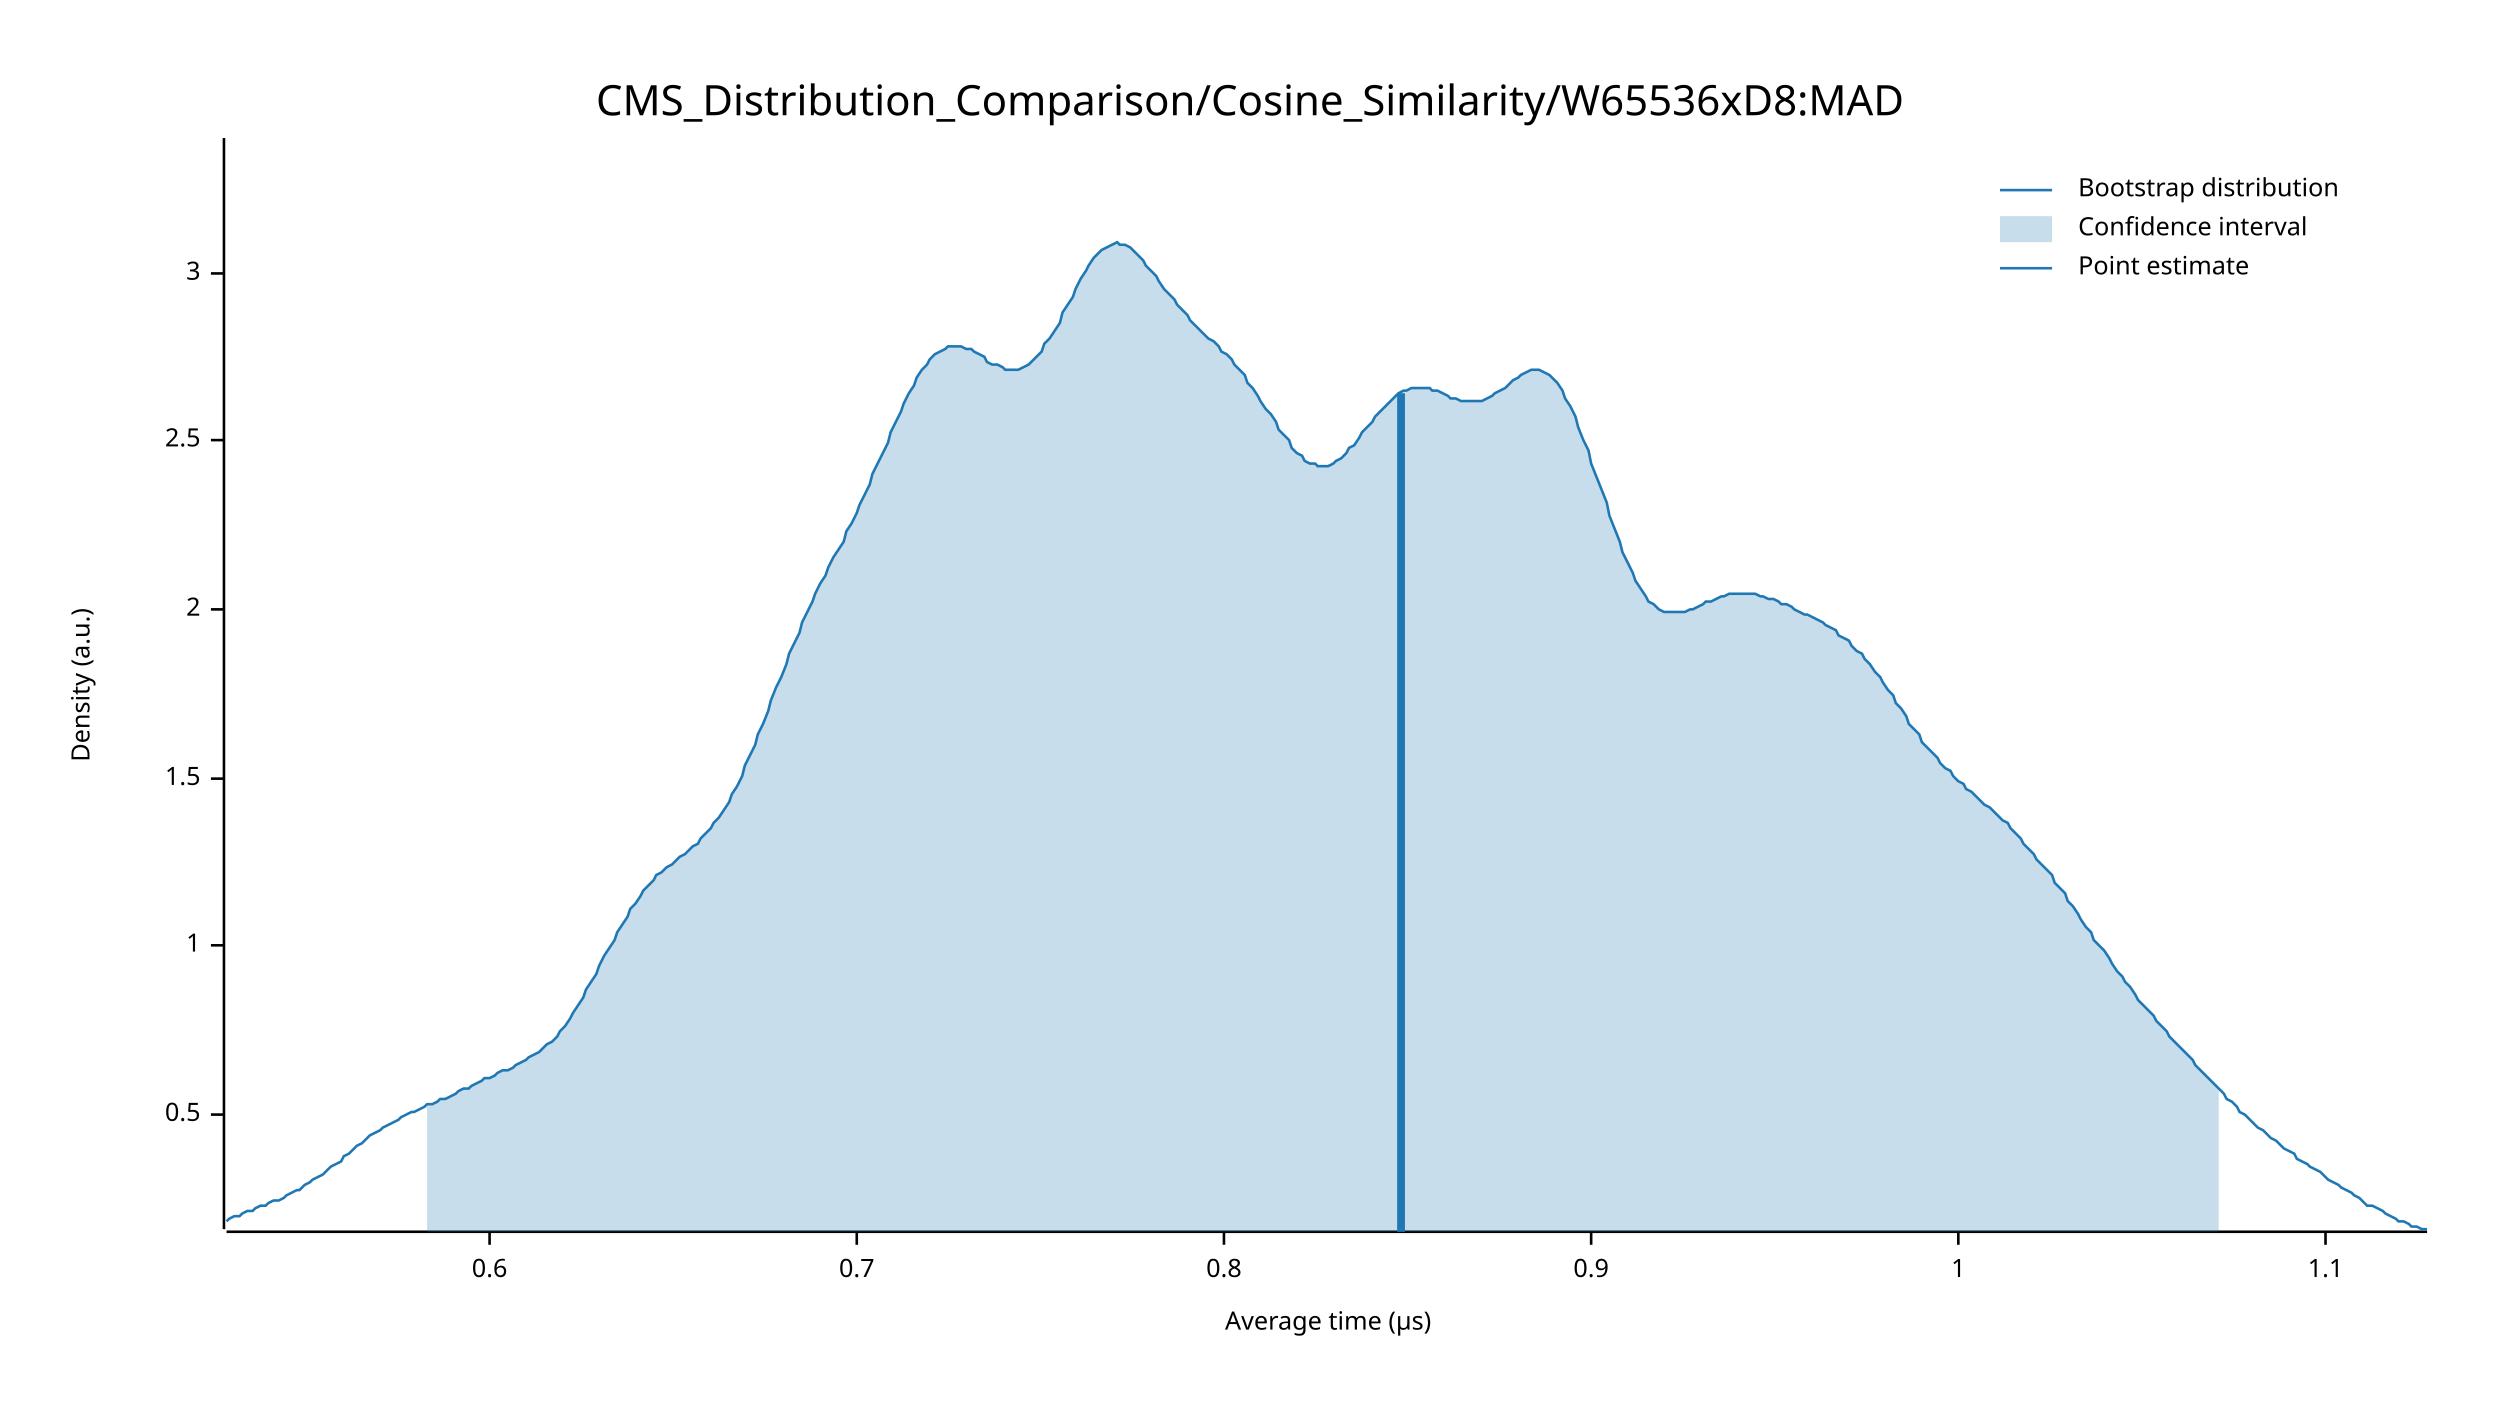
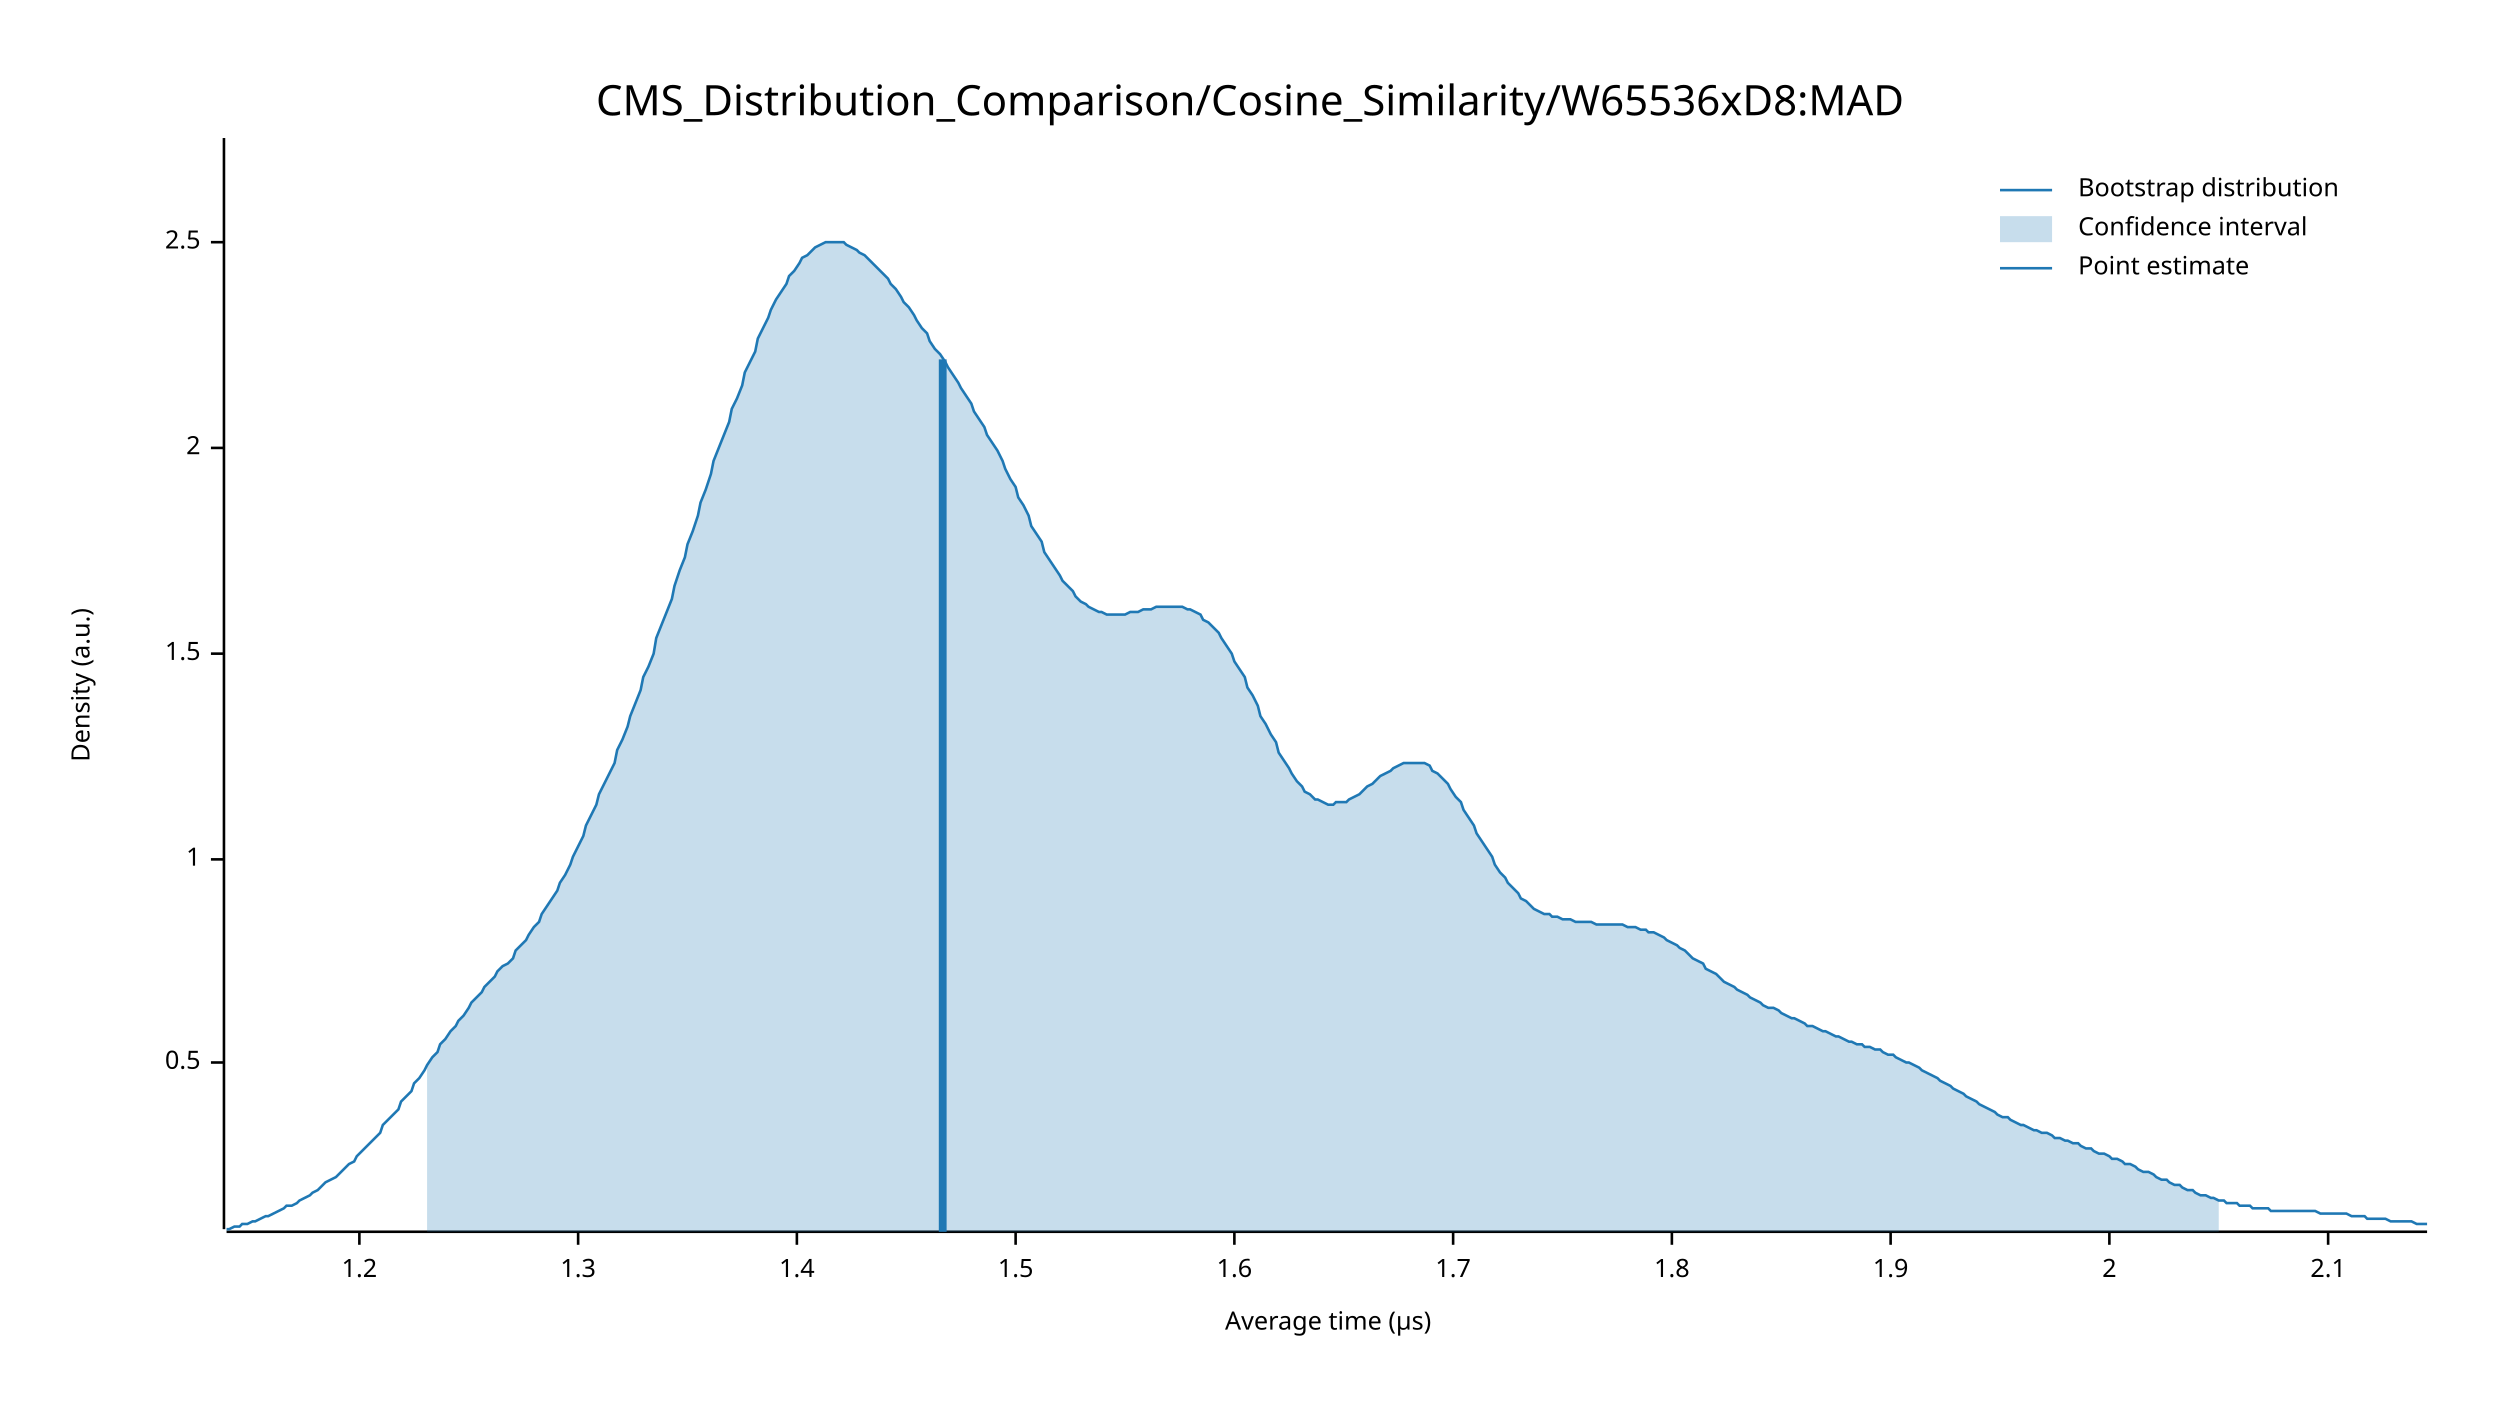
<svg xmlns="http://www.w3.org/2000/svg" width="960" height="540" viewBox="0 0 960 540">
  <text x="480" y="32" dy="0.76em" text-anchor="middle" font-family="sans-serif" font-size="16.129" opacity="1" fill="#000000">
CMS_Distribution_Comparison/Cosine_Similarity/W65536xD8:MAD
</text>
  <text x="27" y="263" dy="0.76em" text-anchor="middle" font-family="sans-serif" font-size="9.677" opacity="1" fill="#000000" transform="rotate(270, 27, 263)">
Density (a.u.)
</text>
  <text x="510" y="513" dy="-0.5ex" text-anchor="middle" font-family="sans-serif" font-size="9.677" opacity="1" fill="#000000">
Average time (µs)
</text>
  <polyline fill="none" opacity="1" stroke="#000000" stroke-width="1" points="86,53 86,472 " />
-   <text x="77" y="428" dy="0.5ex" text-anchor="end" font-family="sans-serif" font-size="9.677" opacity="1" fill="#000000">
+   <text x="77" y="408" dy="0.5ex" text-anchor="end" font-family="sans-serif" font-size="9.677" opacity="1" fill="#000000">
0.5
</text>
-   <polyline fill="none" opacity="1" stroke="#000000" stroke-width="1" points="81,428 86,428 " />
-   <text x="77" y="363" dy="0.5ex" text-anchor="end" font-family="sans-serif" font-size="9.677" opacity="1" fill="#000000">
+   <polyline fill="none" opacity="1" stroke="#000000" stroke-width="1" points="81,408 86,408 " />
+   <text x="77" y="330" dy="0.5ex" text-anchor="end" font-family="sans-serif" font-size="9.677" opacity="1" fill="#000000">
1
</text>
-   <polyline fill="none" opacity="1" stroke="#000000" stroke-width="1" points="81,363 86,363 " />
-   <text x="77" y="299" dy="0.5ex" text-anchor="end" font-family="sans-serif" font-size="9.677" opacity="1" fill="#000000">
+   <polyline fill="none" opacity="1" stroke="#000000" stroke-width="1" points="81,330 86,330 " />
+   <text x="77" y="251" dy="0.5ex" text-anchor="end" font-family="sans-serif" font-size="9.677" opacity="1" fill="#000000">
1.5
</text>
-   <polyline fill="none" opacity="1" stroke="#000000" stroke-width="1" points="81,299 86,299 " />
-   <text x="77" y="234" dy="0.5ex" text-anchor="end" font-family="sans-serif" font-size="9.677" opacity="1" fill="#000000">
+   <polyline fill="none" opacity="1" stroke="#000000" stroke-width="1" points="81,251 86,251 " />
+   <text x="77" y="172" dy="0.5ex" text-anchor="end" font-family="sans-serif" font-size="9.677" opacity="1" fill="#000000">
2
</text>
-   <polyline fill="none" opacity="1" stroke="#000000" stroke-width="1" points="81,234 86,234 " />
-   <text x="77" y="169" dy="0.5ex" text-anchor="end" font-family="sans-serif" font-size="9.677" opacity="1" fill="#000000">
+   <polyline fill="none" opacity="1" stroke="#000000" stroke-width="1" points="81,172 86,172 " />
+   <text x="77" y="93" dy="0.5ex" text-anchor="end" font-family="sans-serif" font-size="9.677" opacity="1" fill="#000000">
2.5
</text>
-   <polyline fill="none" opacity="1" stroke="#000000" stroke-width="1" points="81,169 86,169 " />
-   <text x="77" y="105" dy="0.5ex" text-anchor="end" font-family="sans-serif" font-size="9.677" opacity="1" fill="#000000">
- 3
+   <polyline fill="none" opacity="1" stroke="#000000" stroke-width="1" points="81,93 86,93 " />
+   <polyline fill="none" opacity="1" stroke="#000000" stroke-width="1" points="87,473 932,473 " />
+   <text x="138" y="483" dy="0.76em" text-anchor="middle" font-family="sans-serif" font-size="9.677" opacity="1" fill="#000000">
+ 1.2
</text>
-   <polyline fill="none" opacity="1" stroke="#000000" stroke-width="1" points="81,105 86,105 " />
-   <polyline fill="none" opacity="1" stroke="#000000" stroke-width="1" points="87,473 932,473 " />
-   <text x="188" y="483" dy="0.76em" text-anchor="middle" font-family="sans-serif" font-size="9.677" opacity="1" fill="#000000">
- 0.6
+   <polyline fill="none" opacity="1" stroke="#000000" stroke-width="1" points="138,473 138,478 " />
+   <text x="222" y="483" dy="0.76em" text-anchor="middle" font-family="sans-serif" font-size="9.677" opacity="1" fill="#000000">
+ 1.3
</text>
-   <polyline fill="none" opacity="1" stroke="#000000" stroke-width="1" points="188,473 188,478 " />
-   <text x="329" y="483" dy="0.76em" text-anchor="middle" font-family="sans-serif" font-size="9.677" opacity="1" fill="#000000">
- 0.7
+   <polyline fill="none" opacity="1" stroke="#000000" stroke-width="1" points="222,473 222,478 " />
+   <text x="306" y="483" dy="0.76em" text-anchor="middle" font-family="sans-serif" font-size="9.677" opacity="1" fill="#000000">
+ 1.4
</text>
-   <polyline fill="none" opacity="1" stroke="#000000" stroke-width="1" points="329,473 329,478 " />
-   <text x="470" y="483" dy="0.76em" text-anchor="middle" font-family="sans-serif" font-size="9.677" opacity="1" fill="#000000">
- 0.8
+   <polyline fill="none" opacity="1" stroke="#000000" stroke-width="1" points="306,473 306,478 " />
+   <text x="390" y="483" dy="0.76em" text-anchor="middle" font-family="sans-serif" font-size="9.677" opacity="1" fill="#000000">
+ 1.5
</text>
-   <polyline fill="none" opacity="1" stroke="#000000" stroke-width="1" points="470,473 470,478 " />
-   <text x="611" y="483" dy="0.76em" text-anchor="middle" font-family="sans-serif" font-size="9.677" opacity="1" fill="#000000">
- 0.9
+   <polyline fill="none" opacity="1" stroke="#000000" stroke-width="1" points="390,473 390,478 " />
+   <text x="474" y="483" dy="0.76em" text-anchor="middle" font-family="sans-serif" font-size="9.677" opacity="1" fill="#000000">
+ 1.6
</text>
-   <polyline fill="none" opacity="1" stroke="#000000" stroke-width="1" points="611,473 611,478 " />
-   <text x="752" y="483" dy="0.76em" text-anchor="middle" font-family="sans-serif" font-size="9.677" opacity="1" fill="#000000">
- 1
+   <polyline fill="none" opacity="1" stroke="#000000" stroke-width="1" points="474,473 474,478 " />
+   <text x="558" y="483" dy="0.76em" text-anchor="middle" font-family="sans-serif" font-size="9.677" opacity="1" fill="#000000">
+ 1.7
</text>
-   <polyline fill="none" opacity="1" stroke="#000000" stroke-width="1" points="752,473 752,478 " />
-   <text x="893" y="483" dy="0.76em" text-anchor="middle" font-family="sans-serif" font-size="9.677" opacity="1" fill="#000000">
- 1.1
+   <polyline fill="none" opacity="1" stroke="#000000" stroke-width="1" points="558,473 558,478 " />
+   <text x="642" y="483" dy="0.76em" text-anchor="middle" font-family="sans-serif" font-size="9.677" opacity="1" fill="#000000">
+ 1.8
</text>
-   <polyline fill="none" opacity="1" stroke="#000000" stroke-width="1" points="893,473 893,478 " />
-   <polyline fill="none" opacity="1" stroke="#1F78B4" stroke-width="1" points="87,469 88,468 90,467 92,467 93,466 95,465 97,465 98,464 100,463 102,463 103,462 105,461 107,461 109,460 110,459 112,458 114,457 115,457 117,455 119,454 120,453 122,452 124,451 125,450 127,448 129,447 131,446 132,444 134,443 136,441 137,440 139,439 141,437 142,436 144,435 146,434 147,433 149,432 151,431 153,430 154,429 156,428 158,427 159,427 161,426 163,425 164,424 166,424 168,423 169,422 171,422 173,421 175,420 176,419 178,418 180,418 181,417 183,416 185,415 186,414 188,414 190,413 191,412 193,411 195,411 197,410 198,409 200,408 202,407 203,406 205,405 207,404 208,403 210,401 212,400 214,398 215,396 217,394 219,391 220,389 222,386 224,383 225,380 227,377 229,374 230,371 232,367 234,364 236,361 237,358 239,355 241,352 242,349 244,347 246,344 247,342 249,340 251,338 252,336 254,335 256,333 258,332 259,331 261,329 263,328 264,327 266,325 268,324 269,322 271,320 273,318 274,316 276,314 278,311 280,308 281,305 283,302 285,298 286,294 288,290 290,286 291,282 293,278 295,273 296,269 298,264 300,260 302,255 303,251 305,247 307,243 308,239 310,235 312,231 313,228 315,224 317,221 318,218 320,214 322,211 324,208 325,204 327,201 329,197 330,194 332,190 334,186 335,182 337,178 339,174 341,170 342,166 344,162 346,158 347,155 349,151 351,148 352,145 354,142 356,140 357,138 359,136 361,135 363,134 364,133 366,133 368,133 369,133 371,134 373,134 374,135 376,136 378,137 379,139 381,140 383,140 385,141 386,142 388,142 390,142 391,142 393,141 395,140 396,139 398,137 400,135 401,132 403,130 405,127 407,124 408,120 410,117 412,114 413,111 415,107 417,104 418,102 420,99 422,97 423,96 425,95 427,94 429,93 430,94 432,94 434,95 435,96 437,98 439,100 440,102 442,104 444,106 445,108 447,111 449,113 451,115 452,117 454,119 456,121 457,123 459,125 461,127 462,128 464,130 466,131 468,133 469,135 471,136 473,138 474,140 476,142 478,144 479,147 481,149 483,152 484,154 486,157 488,159 490,162 491,165 493,167 495,169 496,172 498,174 500,175 501,177 503,178 505,178 506,179 508,179 510,179 512,178 513,177 515,176 517,174 518,172 520,171 522,168 523,166 525,164 527,162 528,160 530,158 532,156 534,154 535,153 537,151 539,150 540,150 542,149 544,149 545,149 547,149 549,149 550,150 552,150 554,151 556,152 557,153 559,153 561,154 562,154 564,154 566,154 567,154 569,154 571,153 573,152 574,151 576,150 578,149 579,148 581,146 583,145 584,144 586,143 588,142 589,142 591,142 593,143 595,144 596,145 598,147 600,150 601,153 603,156 605,160 606,164 608,169 610,173 611,178 613,183 615,188 617,193 618,198 620,203 622,208 623,212 625,216 627,220 628,223 630,226 632,229 633,231 635,232 637,234 639,235 640,235 642,235 644,235 645,235 647,235 649,234 650,234 652,233 654,232 655,231 657,231 659,230 661,229 662,229 664,228 666,228 667,228 669,228 671,228 672,228 674,228 676,229 677,229 679,230 681,230 683,231 684,232 686,232 688,233 689,234 691,235 693,236 694,236 696,237 698,238 700,239 701,240 703,241 705,242 706,244 708,245 710,246 711,248 713,250 715,251 716,253 718,255 720,258 722,260 723,262 725,265 727,267 728,270 730,272 732,275 733,278 735,280 737,282 738,285 740,287 742,289 744,291 745,293 747,295 749,296 750,298 752,300 754,301 755,303 757,304 759,306 760,307 762,309 764,310 766,312 767,313 769,315 771,316 772,318 774,320 776,322 777,324 779,326 781,328 782,330 784,332 786,334 788,336 789,339 791,341 793,343 794,346 796,348 798,351 799,353 801,356 803,358 804,361 806,363 808,365 810,368 811,370 813,373 815,375 816,377 818,379 820,382 821,384 823,386 825,388 827,390 828,392 830,394 832,396 833,398 835,400 837,402 838,403 840,405 842,407 843,409 845,411 847,413 849,415 850,416 852,418 854,420 855,422 857,423 859,425 860,427 862,428 864,430 865,431 867,433 869,434 871,436 872,437 874,438 876,440 877,441 879,442 881,443 882,445 884,446 886,447 887,448 889,449 891,450 893,452 894,453 896,454 898,455 899,456 901,457 903,458 904,459 906,460 908,462 909,463 911,463 913,464 915,465 916,466 918,467 920,468 921,469 923,469 925,470 926,471 928,471 930,472 932,472 " />
-   <polygon opacity="0.25" fill="#1F78B4" points="164,424 166,424 168,423 169,422 171,422 173,421 175,420 176,419 178,418 180,418 181,417 183,416 185,415 186,414 188,414 190,413 191,412 193,411 195,411 197,410 198,409 200,408 202,407 203,406 205,405 207,404 208,403 210,401 212,400 214,398 215,396 217,394 219,391 220,389 222,386 224,383 225,380 227,377 229,374 230,371 232,367 234,364 236,361 237,358 239,355 241,352 242,349 244,347 246,344 247,342 249,340 251,338 252,336 254,335 256,333 258,332 259,331 261,329 263,328 264,327 266,325 268,324 269,322 271,320 273,318 274,316 276,314 278,311 280,308 281,305 283,302 285,298 286,294 288,290 290,286 291,282 293,278 295,273 296,269 298,264 300,260 302,255 303,251 305,247 307,243 308,239 310,235 312,231 313,228 315,224 317,221 318,218 320,214 322,211 324,208 325,204 327,201 329,197 330,194 332,190 334,186 335,182 337,178 339,174 341,170 342,166 344,162 346,158 347,155 349,151 351,148 352,145 354,142 356,140 357,138 359,136 361,135 363,134 364,133 366,133 368,133 369,133 371,134 373,134 374,135 376,136 378,137 379,139 381,140 383,140 385,141 386,142 388,142 390,142 391,142 393,141 395,140 396,139 398,137 400,135 401,132 403,130 405,127 407,124 408,120 410,117 412,114 413,111 415,107 417,104 418,102 420,99 422,97 423,96 425,95 427,94 429,93 430,94 432,94 434,95 435,96 437,98 439,100 440,102 442,104 444,106 445,108 447,111 449,113 451,115 452,117 454,119 456,121 457,123 459,125 461,127 462,128 464,130 466,131 468,133 469,135 471,136 473,138 474,140 476,142 478,144 479,147 481,149 483,152 484,154 486,157 488,159 490,162 491,165 493,167 495,169 496,172 498,174 500,175 501,177 503,178 505,178 506,179 508,179 510,179 512,178 513,177 515,176 517,174 518,172 520,171 522,168 523,166 525,164 527,162 528,160 530,158 532,156 534,154 535,153 537,151 539,150 540,150 542,149 544,149 545,149 547,149 549,149 550,150 552,150 554,151 556,152 557,153 559,153 561,154 562,154 564,154 566,154 567,154 569,154 571,153 573,152 574,151 576,150 578,149 579,148 581,146 583,145 584,144 586,143 588,142 589,142 591,142 593,143 595,144 596,145 598,147 600,150 601,153 603,156 605,160 606,164 608,169 610,173 611,178 613,183 615,188 617,193 618,198 620,203 622,208 623,212 625,216 627,220 628,223 630,226 632,229 633,231 635,232 637,234 639,235 640,235 642,235 644,235 645,235 647,235 649,234 650,234 652,233 654,232 655,231 657,231 659,230 661,229 662,229 664,228 666,228 667,228 669,228 671,228 672,228 674,228 676,229 677,229 679,230 681,230 683,231 684,232 686,232 688,233 689,234 691,235 693,236 694,236 696,237 698,238 700,239 701,240 703,241 705,242 706,244 708,245 710,246 711,248 713,250 715,251 716,253 718,255 720,258 722,260 723,262 725,265 727,267 728,270 730,272 732,275 733,278 735,280 737,282 738,285 740,287 742,289 744,291 745,293 747,295 749,296 750,298 752,300 754,301 755,303 757,304 759,306 760,307 762,309 764,310 766,312 767,313 769,315 771,316 772,318 774,320 776,322 777,324 779,326 781,328 782,330 784,332 786,334 788,336 789,339 791,341 793,343 794,346 796,348 798,351 799,353 801,356 803,358 804,361 806,363 808,365 810,368 811,370 813,373 815,375 816,377 818,379 820,382 821,384 823,386 825,388 827,390 828,392 830,394 832,396 833,398 835,400 837,402 838,403 840,405 842,407 843,409 845,411 847,413 849,415 850,416 852,418 852,473 164,473 " />
-   <polyline fill="none" opacity="1" stroke="#1F78B4" stroke-width="3" points="538,473 538,151 " />
+   <polyline fill="none" opacity="1" stroke="#000000" stroke-width="1" points="642,473 642,478 " />
+   <text x="726" y="483" dy="0.76em" text-anchor="middle" font-family="sans-serif" font-size="9.677" opacity="1" fill="#000000">
+ 1.9
+ </text>
+   <polyline fill="none" opacity="1" stroke="#000000" stroke-width="1" points="726,473 726,478 " />
+   <text x="810" y="483" dy="0.76em" text-anchor="middle" font-family="sans-serif" font-size="9.677" opacity="1" fill="#000000">
+ 2
+ </text>
+   <polyline fill="none" opacity="1" stroke="#000000" stroke-width="1" points="810,473 810,478 " />
+   <text x="894" y="483" dy="0.76em" text-anchor="middle" font-family="sans-serif" font-size="9.677" opacity="1" fill="#000000">
+ 2.1
+ </text>
+   <polyline fill="none" opacity="1" stroke="#000000" stroke-width="1" points="894,473 894,478 " />
+   <polyline fill="none" opacity="1" stroke="#1F78B4" stroke-width="1" points="87,472 88,472 90,471 92,471 93,470 95,470 97,469 98,469 100,468 102,467 103,467 105,466 107,465 109,464 110,463 112,463 114,462 115,461 117,460 119,459 120,458 122,457 124,455 125,454 127,453 129,452 131,450 132,449 134,447 136,446 137,444 139,442 141,440 142,439 144,437 146,435 147,432 149,430 151,428 153,426 154,423 156,421 158,419 159,416 161,414 163,411 164,409 166,406 168,404 169,401 171,399 173,396 175,394 176,392 178,390 180,387 181,385 183,383 185,381 186,379 188,377 190,375 191,373 193,371 195,370 197,368 198,365 200,363 202,361 203,359 205,356 207,354 208,351 210,348 212,345 214,342 215,339 217,336 219,332 220,329 222,325 224,321 225,317 227,313 229,309 230,305 232,301 234,297 236,293 237,288 239,284 241,279 242,275 244,270 246,265 247,260 249,256 251,251 252,245 254,240 256,235 258,230 259,225 261,219 263,214 264,209 266,204 268,198 269,193 271,188 273,182 274,177 276,172 278,167 280,162 281,157 283,153 285,148 286,143 288,139 290,135 291,130 293,126 295,122 296,119 298,115 300,112 302,109 303,106 305,104 307,101 308,99 310,98 312,96 313,95 315,94 317,93 318,93 320,93 322,93 324,93 325,94 327,95 329,96 330,97 332,98 334,100 335,101 337,103 339,105 341,107 342,109 344,111 346,114 347,116 349,118 351,121 352,123 354,126 356,128 357,131 359,134 361,136 363,139 364,141 366,144 368,147 369,149 371,152 373,155 374,158 376,161 378,164 379,167 381,170 383,173 385,177 386,180 388,184 390,187 391,191 393,194 395,198 396,202 398,205 400,208 401,212 403,215 405,218 407,221 408,223 410,225 412,227 413,229 415,231 417,232 418,233 420,234 422,235 423,235 425,236 427,236 429,236 430,236 432,236 434,235 435,235 437,235 439,234 440,234 442,234 444,233 445,233 447,233 449,233 451,233 452,233 454,233 456,234 457,234 459,235 461,236 462,238 464,239 466,241 468,243 469,245 471,248 473,251 474,254 476,257 478,260 479,264 481,267 483,271 484,275 486,278 488,282 490,285 491,289 493,292 495,295 496,297 498,300 500,302 501,304 503,305 505,307 506,307 508,308 510,309 512,309 513,308 515,308 517,308 518,307 520,306 522,305 523,304 525,302 527,301 528,300 530,298 532,297 534,296 535,295 537,294 539,293 540,293 542,293 544,293 545,293 547,293 549,294 550,296 552,297 554,299 556,301 557,303 559,306 561,308 562,311 564,314 566,317 567,320 569,323 571,326 573,329 574,332 576,335 578,337 579,339 581,341 583,343 584,345 586,346 588,348 589,349 591,350 593,351 595,351 596,352 598,352 600,353 601,353 603,353 605,354 606,354 608,354 610,354 611,354 613,355 615,355 617,355 618,355 620,355 622,355 623,355 625,356 627,356 628,356 630,357 632,357 633,358 635,358 637,359 639,360 640,361 642,362 644,363 645,364 647,365 649,367 650,368 652,369 654,370 655,372 657,373 659,374 661,376 662,377 664,378 666,379 667,380 669,381 671,382 672,383 674,384 676,385 677,386 679,387 681,387 683,388 684,389 686,390 688,391 689,391 691,392 693,393 694,394 696,394 698,395 700,396 701,396 703,397 705,398 706,398 708,399 710,400 711,400 713,401 715,401 716,402 718,402 720,403 722,403 723,404 725,405 727,405 728,406 730,407 732,408 733,408 735,409 737,410 738,411 740,412 742,413 744,414 745,415 747,416 749,417 750,418 752,419 754,420 755,421 757,422 759,423 760,424 762,425 764,426 766,427 767,428 769,429 771,429 772,430 774,431 776,432 777,432 779,433 781,434 782,434 784,435 786,435 788,436 789,437 791,437 793,438 794,438 796,439 798,439 799,440 801,441 803,441 804,442 806,443 808,443 810,444 811,445 813,445 815,446 816,447 818,447 820,448 821,449 823,450 825,450 827,451 828,452 830,453 832,453 833,454 835,455 837,455 838,456 840,457 842,457 843,458 845,459 847,459 849,460 850,460 852,461 854,461 855,462 857,462 859,462 860,463 862,463 864,463 865,464 867,464 869,464 871,464 872,465 874,465 876,465 877,465 879,465 881,465 882,465 884,465 886,465 887,465 889,465 891,466 893,466 894,466 896,466 898,466 899,466 901,466 903,467 904,467 906,467 908,467 909,468 911,468 913,468 915,468 916,468 918,469 920,469 921,469 923,469 925,469 926,469 928,470 930,470 932,470 " />
+   <polygon opacity="0.25" fill="#1F78B4" points="164,409 166,406 168,404 169,401 171,399 173,396 175,394 176,392 178,390 180,387 181,385 183,383 185,381 186,379 188,377 190,375 191,373 193,371 195,370 197,368 198,365 200,363 202,361 203,359 205,356 207,354 208,351 210,348 212,345 214,342 215,339 217,336 219,332 220,329 222,325 224,321 225,317 227,313 229,309 230,305 232,301 234,297 236,293 237,288 239,284 241,279 242,275 244,270 246,265 247,260 249,256 251,251 252,245 254,240 256,235 258,230 259,225 261,219 263,214 264,209 266,204 268,198 269,193 271,188 273,182 274,177 276,172 278,167 280,162 281,157 283,153 285,148 286,143 288,139 290,135 291,130 293,126 295,122 296,119 298,115 300,112 302,109 303,106 305,104 307,101 308,99 310,98 312,96 313,95 315,94 317,93 318,93 320,93 322,93 324,93 325,94 327,95 329,96 330,97 332,98 334,100 335,101 337,103 339,105 341,107 342,109 344,111 346,114 347,116 349,118 351,121 352,123 354,126 356,128 357,131 359,134 361,136 363,139 364,141 366,144 368,147 369,149 371,152 373,155 374,158 376,161 378,164 379,167 381,170 383,173 385,177 386,180 388,184 390,187 391,191 393,194 395,198 396,202 398,205 400,208 401,212 403,215 405,218 407,221 408,223 410,225 412,227 413,229 415,231 417,232 418,233 420,234 422,235 423,235 425,236 427,236 429,236 430,236 432,236 434,235 435,235 437,235 439,234 440,234 442,234 444,233 445,233 447,233 449,233 451,233 452,233 454,233 456,234 457,234 459,235 461,236 462,238 464,239 466,241 468,243 469,245 471,248 473,251 474,254 476,257 478,260 479,264 481,267 483,271 484,275 486,278 488,282 490,285 491,289 493,292 495,295 496,297 498,300 500,302 501,304 503,305 505,307 506,307 508,308 510,309 512,309 513,308 515,308 517,308 518,307 520,306 522,305 523,304 525,302 527,301 528,300 530,298 532,297 534,296 535,295 537,294 539,293 540,293 542,293 544,293 545,293 547,293 549,294 550,296 552,297 554,299 556,301 557,303 559,306 561,308 562,311 564,314 566,317 567,320 569,323 571,326 573,329 574,332 576,335 578,337 579,339 581,341 583,343 584,345 586,346 588,348 589,349 591,350 593,351 595,351 596,352 598,352 600,353 601,353 603,353 605,354 606,354 608,354 610,354 611,354 613,355 615,355 617,355 618,355 620,355 622,355 623,355 625,356 627,356 628,356 630,357 632,357 633,358 635,358 637,359 639,360 640,361 642,362 644,363 645,364 647,365 649,367 650,368 652,369 654,370 655,372 657,373 659,374 661,376 662,377 664,378 666,379 667,380 669,381 671,382 672,383 674,384 676,385 677,386 679,387 681,387 683,388 684,389 686,390 688,391 689,391 691,392 693,393 694,394 696,394 698,395 700,396 701,396 703,397 705,398 706,398 708,399 710,400 711,400 713,401 715,401 716,402 718,402 720,403 722,403 723,404 725,405 727,405 728,406 730,407 732,408 733,408 735,409 737,410 738,411 740,412 742,413 744,414 745,415 747,416 749,417 750,418 752,419 754,420 755,421 757,422 759,423 760,424 762,425 764,426 766,427 767,428 769,429 771,429 772,430 774,431 776,432 777,432 779,433 781,434 782,434 784,435 786,435 788,436 789,437 791,437 793,438 794,438 796,439 798,439 799,440 801,441 803,441 804,442 806,443 808,443 810,444 811,445 813,445 815,446 816,447 818,447 820,448 821,449 823,450 825,450 827,451 828,452 830,453 832,453 833,454 835,455 837,455 838,456 840,457 842,457 843,458 845,459 847,459 849,460 850,460 852,461 852,473 164,473 " />
+   <polyline fill="none" opacity="1" stroke="#1F78B4" stroke-width="3" points="362,473 362,138 " />
  <text x="798" y="68" dy="0.76em" text-anchor="start" font-family="sans-serif" font-size="9.677" opacity="1" fill="#000000">
Bootstrap distribution
</text>
  <text x="798" y="83" dy="0.76em" text-anchor="start" font-family="sans-serif" font-size="9.677" opacity="1" fill="#000000">
Confidence interval
</text>
  <text x="798" y="98" dy="0.76em" text-anchor="start" font-family="sans-serif" font-size="9.677" opacity="1" fill="#000000">
Point estimate
</text>
  <polyline fill="none" opacity="1" stroke="#1F78B4" stroke-width="1" points="768,73 788,73 " />
  <rect x="768" y="83" width="20" height="10" opacity="0.25" fill="#1F78B4" stroke="none" />
  <polyline fill="none" opacity="1" stroke="#1F78B4" stroke-width="1" points="768,103 788,103 " />
</svg>
